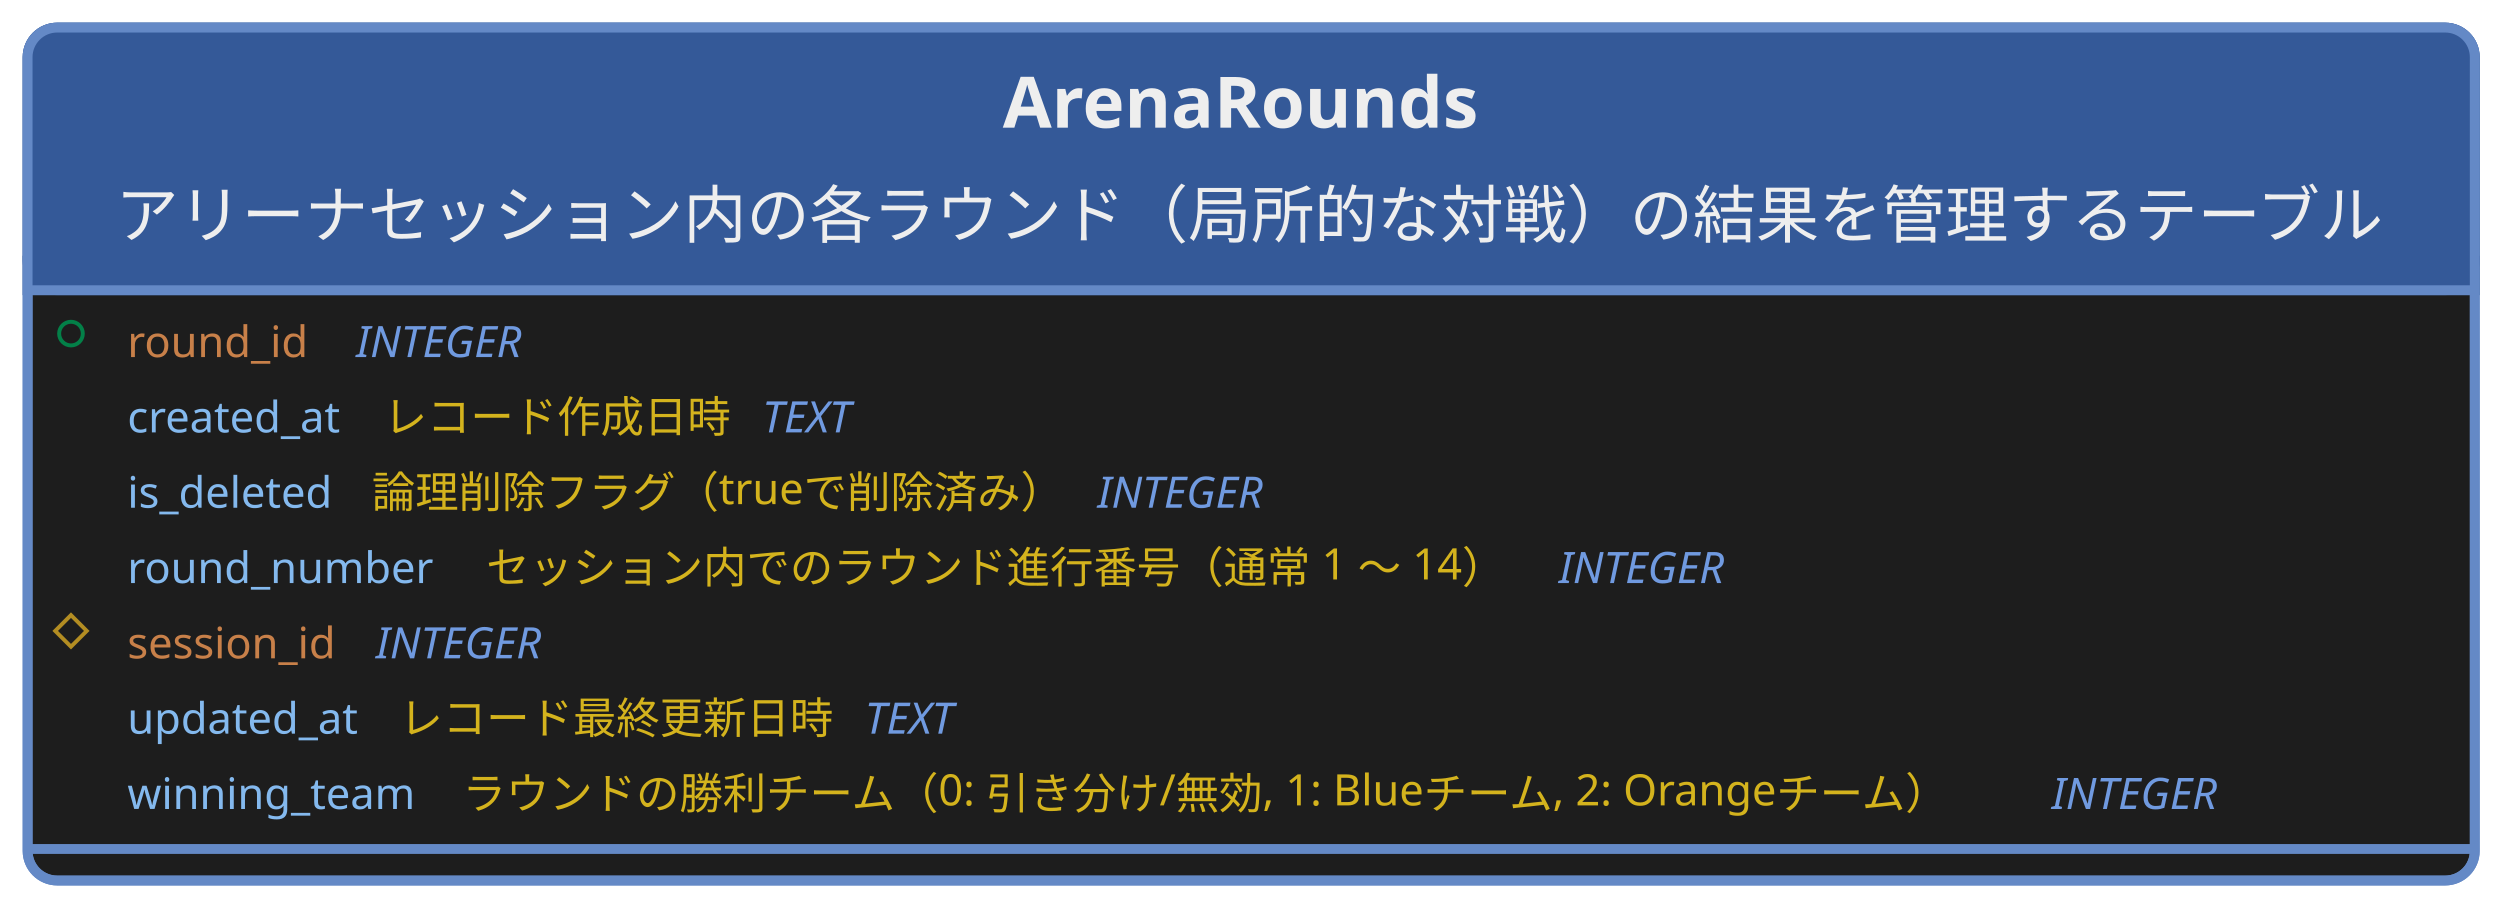
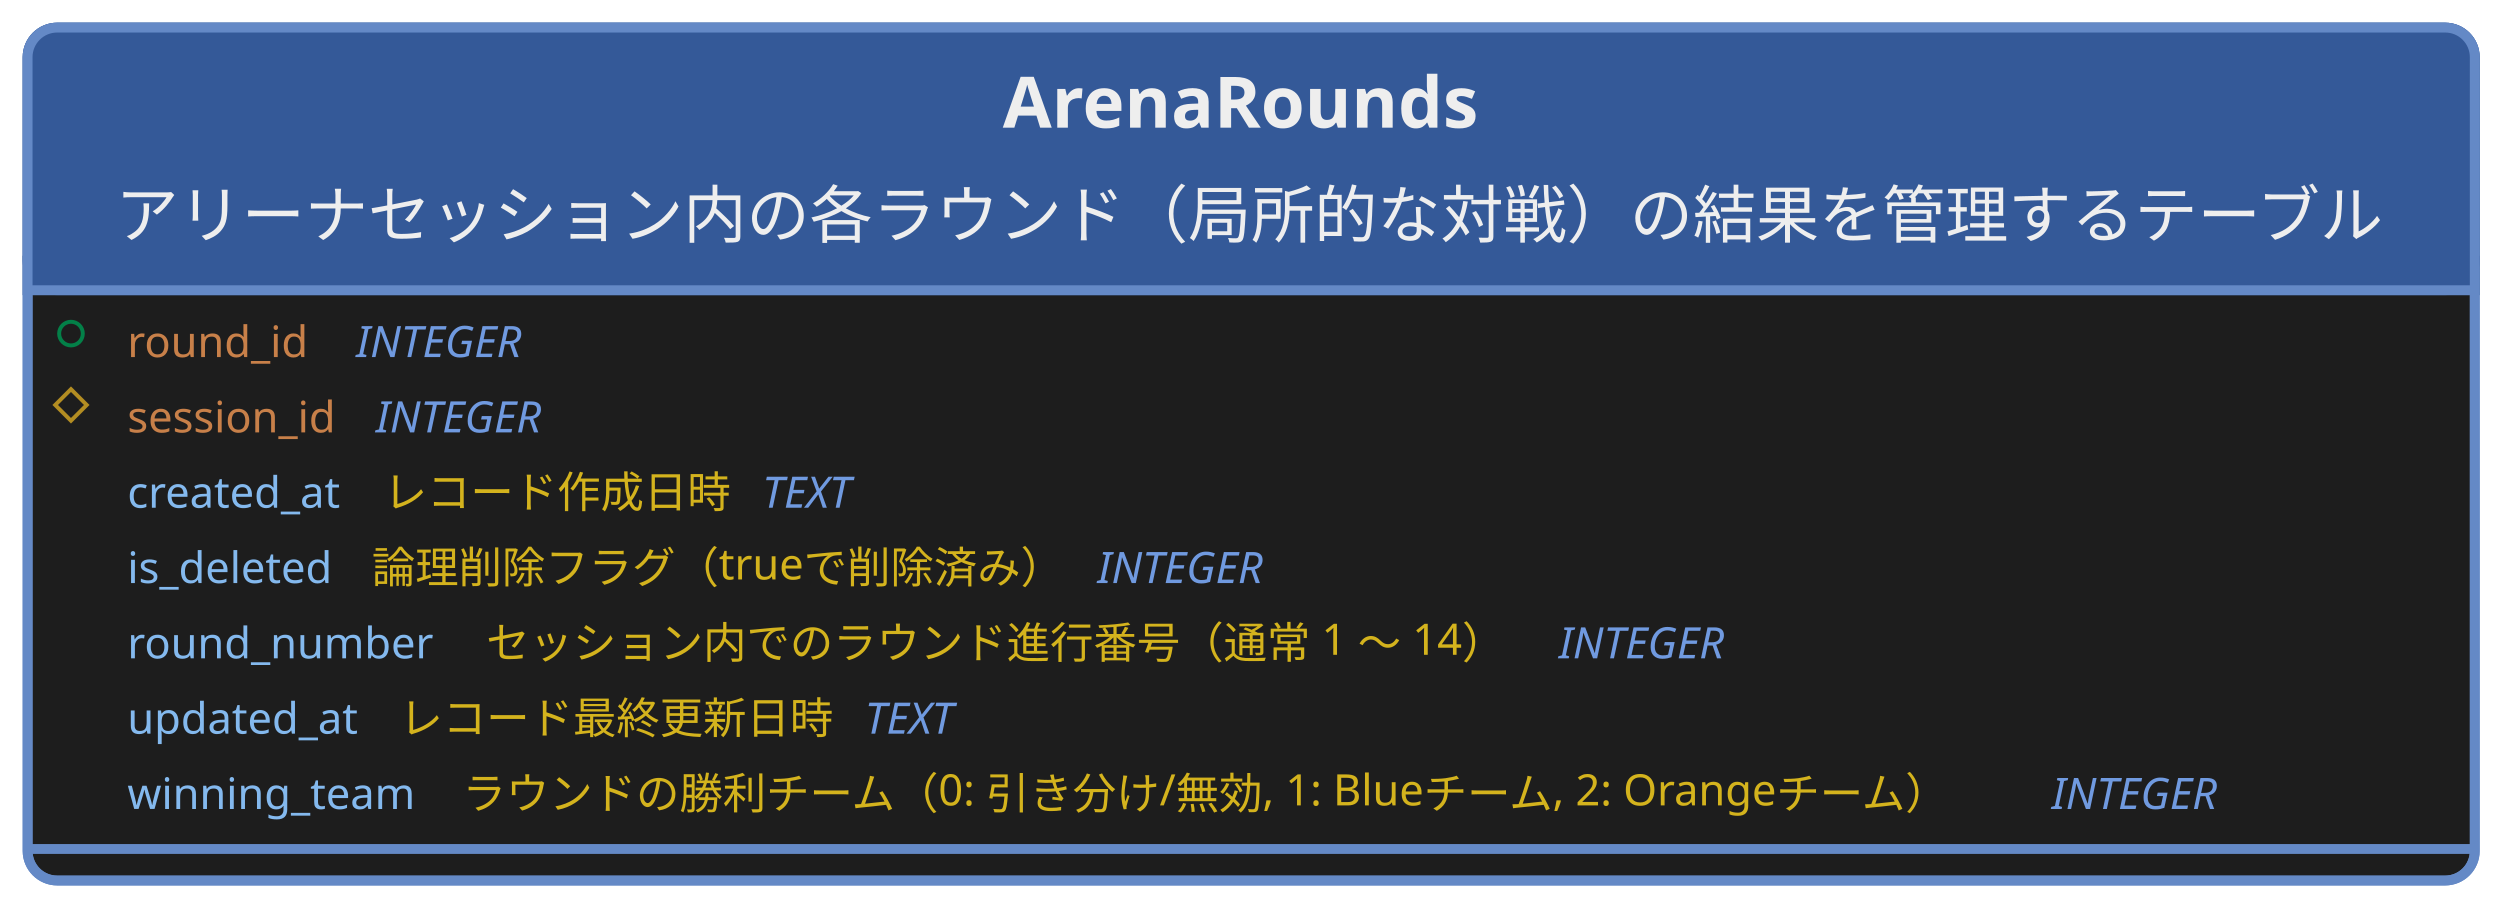
<svg xmlns="http://www.w3.org/2000/svg" contentScriptType="application/ecmascript" contentStyleType="text/css" height="230px" preserveAspectRatio="none" style="width:634px;height:230px;background:#222222;" version="1.1" viewBox="0 0 634 230" width="634px" zoomAndPan="magnify">
  <defs />
  <g>
    <rect codeLine="33" fill="#1D1D1D" height="216.3" id="ArenaRounds" rx="7.5" ry="7.5" style="stroke:#6489C6;stroke-width:2.5;" width="620.6" x="7" y="7" />
    <rect fill="#345998" height="66.6" rx="7.5" ry="7.5" style="stroke:#345998;stroke-width:2.5;" width="620.6" x="7" y="7" />
    <rect fill="#345998" height="7.5" style="stroke:#345998;stroke-width:2.5;" width="620.6" x="7" y="66.1" />
    <rect codeLine="33" fill="none" height="216.3" id="ArenaRounds" rx="7.5" ry="7.5" style="stroke:#6489C6;stroke-width:2.5;" width="620.6" x="7" y="7" />
    <text fill="#000000" font-family="Meiryo" font-size="18" lengthAdjust="spacing" textLength="0" x="254.3" y="32.381" />
    <text fill="#EEEEEE" font-family="Meiryo" font-size="18" font-weight="bold" lengthAdjust="spacing" textLength="126" x="254.3" y="32.381">ArenaRounds</text>
    <text fill="#000000" font-family="Meiryo" font-size="18" lengthAdjust="spacing" textLength="0" x="398.3" y="32.381" />
    <text fill="#000000" font-family="Meiryo" font-size="18" lengthAdjust="spacing" textLength="0" x="29.3" y="59.381" />
    <text fill="#EEEEEE" font-family="Meiryo" font-size="16" lengthAdjust="spacing" textLength="576" x="29.3" y="60.261">アリーナセッション内の各ラウンド（局所的な対戦）の結果を管理するテーブル</text>
    <text fill="#000000" font-family="Meiryo" font-size="18" lengthAdjust="spacing" textLength="0" x="623.3" y="59.381" />
    <line style="stroke:#6489C6;stroke-width:2.5;" x1="8" x2="626.6" y1="73.6" y2="73.6" />
    <ellipse cx="18" cy="84.6" rx="3" ry="3" style="stroke:#038048;stroke-width:1.0;fill:none;" />
    <text fill="#C88049" font-family="Meiryo" font-size="11" lengthAdjust="spacing" textLength="50" x="32.3" y="90.561">round_id</text>
    <text fill="#709AE0" font-family="Meiryo" font-size="11" font-style="italic" lengthAdjust="spacing" textLength="49" x="90.3" y="90.561">INTEGER</text>
-     <text fill="#84B9EE" font-family="Meiryo" font-size="11" lengthAdjust="spacing" textLength="57" x="32.3" y="109.661">created_at</text>
-     <text fill="#D4B31D" font-family="Meiryo" font-size="11" lengthAdjust="spacing" textLength="88" x="97.3" y="109.661">レコード作成日時</text>
-     <text fill="#709AE0" font-family="Meiryo" font-size="11" font-style="italic" lengthAdjust="spacing" textLength="28" x="193.3" y="109.661">TEXT</text>
-     <text fill="#84B9EE" font-family="Meiryo" font-size="11" lengthAdjust="spacing" textLength="54" x="32.3" y="128.761">is_deleted</text>
-     <text fill="#D4B31D" font-family="Meiryo" font-size="11" lengthAdjust="spacing" textLength="176" x="94.3" y="128.761">論理削除フラグ（trueで削除済み）</text>
-     <text fill="#709AE0" font-family="Meiryo" font-size="11" font-style="italic" lengthAdjust="spacing" textLength="49" x="278.3" y="128.761">INTEGER</text>
-     <text fill="#84B9EE" font-family="Meiryo" font-size="11" lengthAdjust="spacing" textLength="83" x="32.3" y="147.861">round_number</text>
-     <text fill="#D4B31D" font-family="Meiryo" font-size="11" lengthAdjust="spacing" textLength="264" x="123.3" y="147.861">セッション内でのラウンド進行番号（通常 1 〜 14）</text>
-     <text fill="#709AE0" font-family="Meiryo" font-size="11" font-style="italic" lengthAdjust="spacing" textLength="49" x="395.3" y="147.861">INTEGER</text>
-     <polygon fill="none" points="18,156,22,160,18,164,14,160" style="stroke:#B38D22;stroke-width:1.0;" />
-     <text fill="#C88049" font-family="Meiryo" font-size="11" lengthAdjust="spacing" textLength="55" x="32.3" y="166.961">session_id</text>
-     <text fill="#709AE0" font-family="Meiryo" font-size="11" font-style="italic" lengthAdjust="spacing" textLength="49" x="95.3" y="166.961">INTEGER</text>
+     <polygon fill="none" points="18,98.7,22,102.7,18,106.7,14,102.7" style="stroke:#B38D22;stroke-width:1.0;" />
+     <text fill="#C88049" font-family="Meiryo" font-size="11" lengthAdjust="spacing" textLength="55" x="32.3" y="109.661">session_id</text>
+     <text fill="#709AE0" font-family="Meiryo" font-size="11" font-style="italic" lengthAdjust="spacing" textLength="49" x="95.3" y="109.661">INTEGER</text>
+     <text fill="#84B9EE" font-family="Meiryo" font-size="11" lengthAdjust="spacing" textLength="57" x="32.3" y="128.761">created_at</text>
+     <text fill="#D4B31D" font-family="Meiryo" font-size="11" lengthAdjust="spacing" textLength="88" x="97.3" y="128.761">レコード作成日時</text>
+     <text fill="#709AE0" font-family="Meiryo" font-size="11" font-style="italic" lengthAdjust="spacing" textLength="28" x="193.3" y="128.761">TEXT</text>
+     <text fill="#84B9EE" font-family="Meiryo" font-size="11" lengthAdjust="spacing" textLength="54" x="32.3" y="147.861">is_deleted</text>
+     <text fill="#D4B31D" font-family="Meiryo" font-size="11" lengthAdjust="spacing" textLength="176" x="94.3" y="147.861">論理削除フラグ（trueで削除済み）</text>
+     <text fill="#709AE0" font-family="Meiryo" font-size="11" font-style="italic" lengthAdjust="spacing" textLength="49" x="278.3" y="147.861">INTEGER</text>
+     <text fill="#84B9EE" font-family="Meiryo" font-size="11" lengthAdjust="spacing" textLength="83" x="32.3" y="166.961">round_number</text>
+     <text fill="#D4B31D" font-family="Meiryo" font-size="11" lengthAdjust="spacing" textLength="264" x="123.3" y="166.961">セッション内でのラウンド進行番号（通常 1 〜 14）</text>
+     <text fill="#709AE0" font-family="Meiryo" font-size="11" font-style="italic" lengthAdjust="spacing" textLength="49" x="395.3" y="166.961">INTEGER</text>
    <text fill="#84B9EE" font-family="Meiryo" font-size="11" lengthAdjust="spacing" textLength="61" x="32.3" y="186.061">updated_at</text>
    <text fill="#D4B31D" font-family="Meiryo" font-size="11" lengthAdjust="spacing" textLength="110" x="101.3" y="186.061">レコード最終更新日時</text>
    <text fill="#709AE0" font-family="Meiryo" font-size="11" font-style="italic" lengthAdjust="spacing" textLength="28" x="219.3" y="186.061">TEXT</text>
    <text fill="#84B9EE" font-family="Meiryo" font-size="11" lengthAdjust="spacing" textLength="77" x="32.3" y="205.161">winning_team</text>
    <text fill="#D4B31D" font-family="Meiryo" font-size="11" lengthAdjust="spacing" textLength="395" x="117.3" y="205.161">ラウンドの勝利チーム（0: 引き分け/無効, 1: Blueチーム, 2: Orangeチーム）</text>
    <text fill="#709AE0" font-family="Meiryo" font-size="11" font-style="italic" lengthAdjust="spacing" textLength="49" x="520.3" y="205.161">INTEGER</text>
    <line style="stroke:#6489C6;stroke-width:2.5;" x1="8" x2="626.6" y1="215.3" y2="215.3" />
  </g>
</svg>
